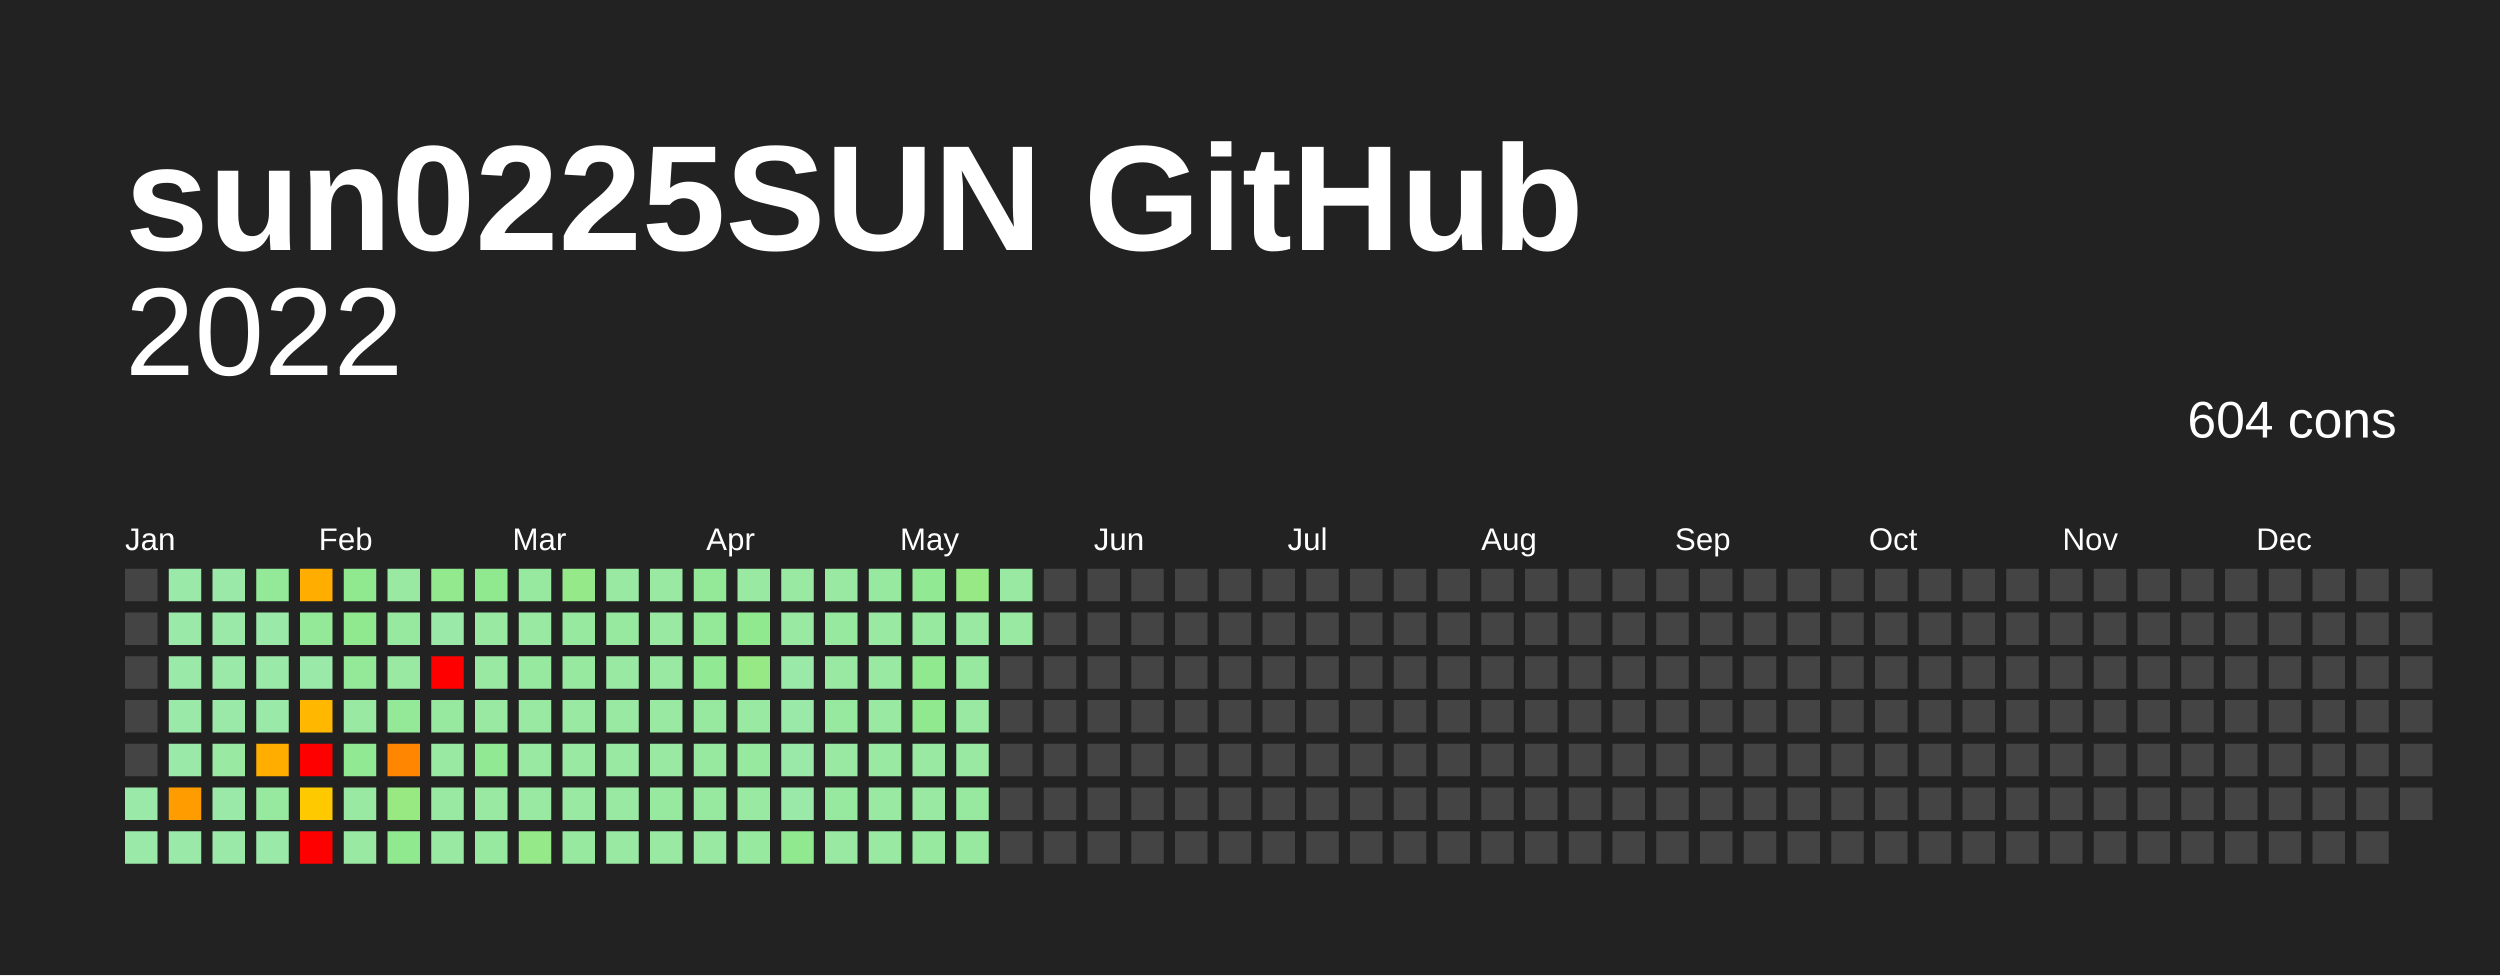
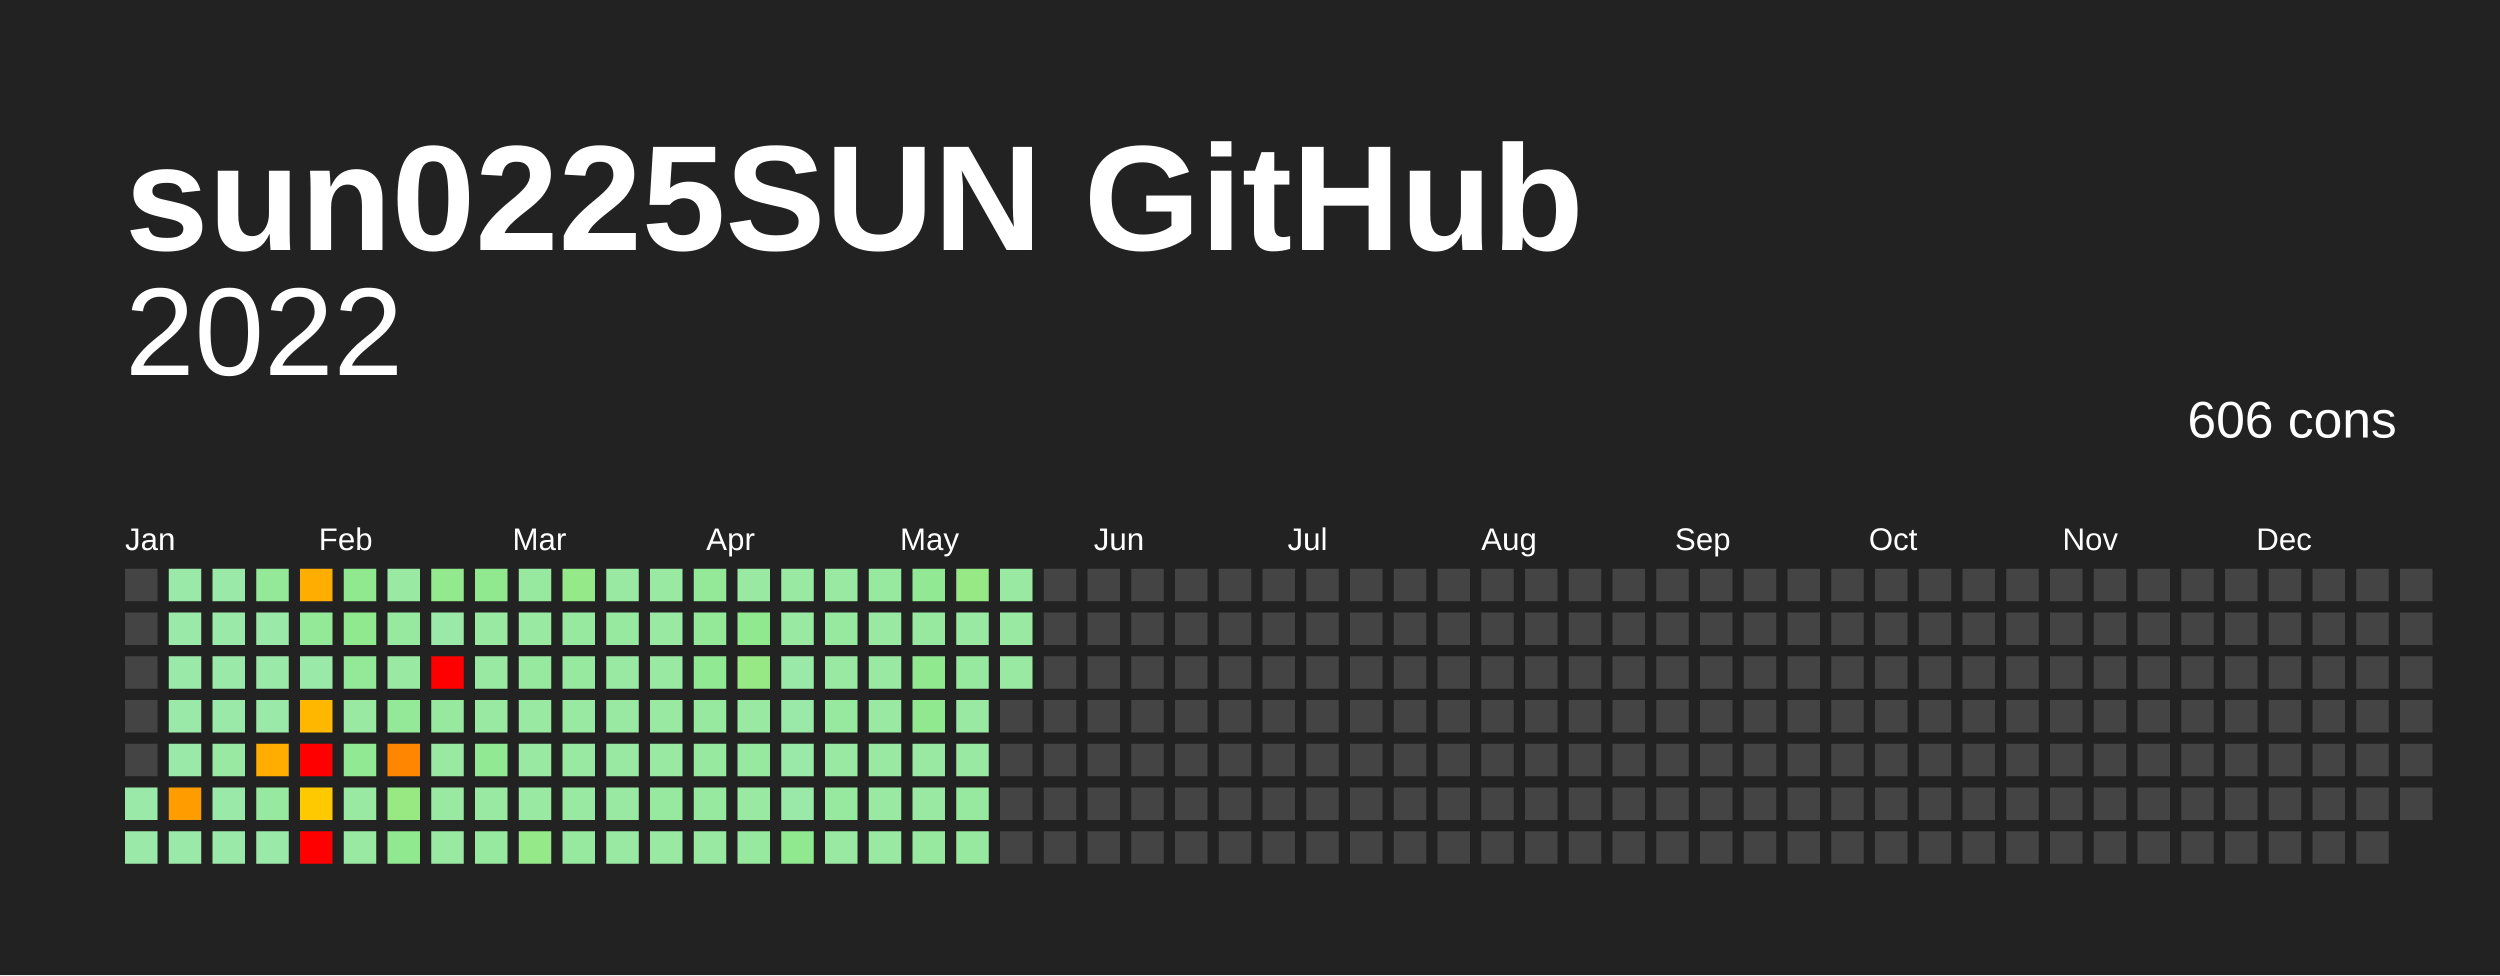
<svg xmlns="http://www.w3.org/2000/svg" baseProfile="full" height="78mm" version="1.1" viewBox="0,0,200,78" width="200mm">
  <defs />
  <rect fill="#222222" height="78" width="200" x="0" y="0" />
  <text fill="#FFFFFF" style="font-size:12px; font-family:Arial; font-weight:bold;" x="10" y="20">sun0225SUN GitHub</text>
  <text alignment-baseline="hanging" fill="#FFFFFF" style="font-size:10.0px; font-family:Arial;" x="10" y="30">2022</text>
-   <text alignment-baseline="hanging" fill="#FFFFFF" style="font-size:4.125px; font-family:Arial;" x="175" y="35">604 cons</text>
+   <text alignment-baseline="hanging" fill="#FFFFFF" style="font-size:4.125px; font-family:Arial;" x="175" y="35">606 cons</text>
  <text fill="#FFFFFF" style="font-size:2.5px; font-family:Arial" x="10.0" y="44">Jan</text>
  <text fill="#FFFFFF" style="font-size:2.5px; font-family:Arial" x="25.5" y="44">Feb</text>
  <text fill="#FFFFFF" style="font-size:2.5px; font-family:Arial" x="41.0" y="44">Mar</text>
  <text fill="#FFFFFF" style="font-size:2.5px; font-family:Arial" x="56.5" y="44">Apr</text>
  <text fill="#FFFFFF" style="font-size:2.5px; font-family:Arial" x="72.0" y="44">May</text>
  <text fill="#FFFFFF" style="font-size:2.5px; font-family:Arial" x="87.5" y="44">Jun</text>
  <text fill="#FFFFFF" style="font-size:2.5px; font-family:Arial" x="103.0" y="44">Jul</text>
  <text fill="#FFFFFF" style="font-size:2.5px; font-family:Arial" x="118.5" y="44">Aug</text>
  <text fill="#FFFFFF" style="font-size:2.5px; font-family:Arial" x="134.0" y="44">Sep</text>
  <text fill="#FFFFFF" style="font-size:2.5px; font-family:Arial" x="149.5" y="44">Oct</text>
  <text fill="#FFFFFF" style="font-size:2.5px; font-family:Arial" x="165.0" y="44">Nov</text>
  <text fill="#FFFFFF" style="font-size:2.5px; font-family:Arial" x="180.5" y="44">Dec</text>
  <rect fill="#444444" height="2.6" width="2.6" x="10.0" y="45.5" />
  <rect fill="#444444" height="2.6" width="2.6" x="10.0" y="49.0" />
  <rect fill="#444444" height="2.6" width="2.6" x="10.0" y="52.5" />
  <rect fill="#444444" height="2.6" width="2.6" x="10.0" y="56.0" />
  <rect fill="#444444" height="2.6" width="2.6" x="10.0" y="59.5" />
  <rect fill="#9be9a8" height="2.6" width="2.6" x="10.0" y="63.0" />
  <rect fill="#9be9a8" height="2.6" width="2.6" x="10.0" y="66.5" />
  <rect fill="#9be9a8" height="2.6" width="2.6" x="13.5" y="45.5" />
  <rect fill="#9be9a8" height="2.6" width="2.6" x="13.5" y="49.0" />
  <rect fill="#9be9a8" height="2.6" width="2.6" x="13.5" y="52.5" />
  <rect fill="#9be9a8" height="2.6" width="2.6" x="13.5" y="56.0" />
  <rect fill="#9be9a8" height="2.6" width="2.6" x="13.5" y="59.5" />
  <rect fill="#ff9d00" height="2.6" width="2.6" x="13.5" y="63.0" />
  <rect fill="#9be9a8" height="2.6" width="2.6" x="13.5" y="66.5" />
  <rect fill="#9be9a8" height="2.6" width="2.6" x="17.0" y="45.5" />
  <rect fill="#9be9a8" height="2.6" width="2.6" x="17.0" y="49.0" />
  <rect fill="#9be9a8" height="2.6" width="2.6" x="17.0" y="52.5" />
  <rect fill="#9be9a8" height="2.6" width="2.6" x="17.0" y="56.0" />
  <rect fill="#99e9a3" height="2.6" width="2.6" x="17.0" y="59.5" />
  <rect fill="#9be9a8" height="2.6" width="2.6" x="17.0" y="63.0" />
  <rect fill="#9be9a8" height="2.6" width="2.6" x="17.0" y="66.5" />
  <rect fill="#94e999" height="2.6" width="2.6" x="20.5" y="45.5" />
  <rect fill="#9be9a8" height="2.6" width="2.6" x="20.5" y="49.0" />
  <rect fill="#9be9a8" height="2.6" width="2.6" x="20.5" y="52.5" />
  <rect fill="#9be9a8" height="2.6" width="2.6" x="20.5" y="56.0" />
  <rect fill="#ffae00" height="2.6" width="2.6" x="20.5" y="59.5" />
  <rect fill="#96e99e" height="2.6" width="2.6" x="20.5" y="63.0" />
  <rect fill="#9be9a8" height="2.6" width="2.6" x="20.5" y="66.5" />
  <rect fill="#ffae00" height="2.6" width="2.6" x="24.0" y="45.5" />
  <rect fill="#94e999" height="2.6" width="2.6" x="24.0" y="49.0" />
  <rect fill="#9be9a8" height="2.6" width="2.6" x="24.0" y="52.5" />
  <rect fill="#ffb700" height="2.6" width="2.6" x="24.0" y="56.0" />
  <rect fill="red" height="2.6" width="2.6" x="24.0" y="59.5" />
  <rect fill="#ffc900" height="2.6" width="2.6" x="24.0" y="63.0" />
  <rect fill="red" height="2.6" width="2.6" x="24.0" y="66.5" />
  <rect fill="#91e98f" height="2.6" width="2.6" x="27.5" y="45.5" />
  <rect fill="#91e98f" height="2.6" width="2.6" x="27.5" y="49.0" />
  <rect fill="#94e999" height="2.6" width="2.6" x="27.5" y="52.5" />
  <rect fill="#99e9a3" height="2.6" width="2.6" x="27.5" y="56.0" />
  <rect fill="#92e993" height="2.6" width="2.6" x="27.5" y="59.5" />
  <rect fill="#99e9a3" height="2.6" width="2.6" x="27.5" y="63.0" />
  <rect fill="#99e9a3" height="2.6" width="2.6" x="27.5" y="66.5" />
  <rect fill="#99e9a3" height="2.6" width="2.6" x="31.0" y="45.5" />
  <rect fill="#96e99e" height="2.6" width="2.6" x="31.0" y="49.0" />
  <rect fill="#99e9a3" height="2.6" width="2.6" x="31.0" y="52.5" />
  <rect fill="#94e999" height="2.6" width="2.6" x="31.0" y="56.0" />
  <rect fill="#ff8600" height="2.6" width="2.6" x="31.0" y="59.5" />
  <rect fill="#99e983" height="2.6" width="2.6" x="31.0" y="63.0" />
  <rect fill="#91e98f" height="2.6" width="2.6" x="31.0" y="66.5" />
  <rect fill="#93e98d" height="2.6" width="2.6" x="34.5" y="45.5" />
  <rect fill="#9be9a8" height="2.6" width="2.6" x="34.5" y="49.0" />
  <rect fill="red" height="2.6" width="2.6" x="34.5" y="52.5" />
  <rect fill="#96e99e" height="2.6" width="2.6" x="34.5" y="56.0" />
  <rect fill="#99e9a3" height="2.6" width="2.6" x="34.5" y="59.5" />
  <rect fill="#99e9a3" height="2.6" width="2.6" x="34.5" y="63.0" />
  <rect fill="#99e9a3" height="2.6" width="2.6" x="34.5" y="66.5" />
  <rect fill="#91e98f" height="2.6" width="2.6" x="38.0" y="45.5" />
  <rect fill="#99e9a3" height="2.6" width="2.6" x="38.0" y="49.0" />
  <rect fill="#99e9a3" height="2.6" width="2.6" x="38.0" y="52.5" />
  <rect fill="#99e9a3" height="2.6" width="2.6" x="38.0" y="56.0" />
  <rect fill="#92e993" height="2.6" width="2.6" x="38.0" y="59.5" />
  <rect fill="#99e9a3" height="2.6" width="2.6" x="38.0" y="63.0" />
  <rect fill="#96e99e" height="2.6" width="2.6" x="38.0" y="66.5" />
  <rect fill="#96e99e" height="2.6" width="2.6" x="41.5" y="45.5" />
  <rect fill="#99e9a3" height="2.6" width="2.6" x="41.5" y="49.0" />
  <rect fill="#96e99e" height="2.6" width="2.6" x="41.5" y="52.5" />
  <rect fill="#99e9a3" height="2.6" width="2.6" x="41.5" y="56.0" />
  <rect fill="#99e9a3" height="2.6" width="2.6" x="41.5" y="59.5" />
  <rect fill="#99e9a3" height="2.6" width="2.6" x="41.5" y="63.0" />
  <rect fill="#95e988" height="2.6" width="2.6" x="41.5" y="66.5" />
  <rect fill="#95e988" height="2.6" width="2.6" x="45.0" y="45.5" />
  <rect fill="#96e99e" height="2.6" width="2.6" x="45.0" y="49.0" />
  <rect fill="#96e99e" height="2.6" width="2.6" x="45.0" y="52.5" />
  <rect fill="#99e9a3" height="2.6" width="2.6" x="45.0" y="56.0" />
  <rect fill="#99e9a3" height="2.6" width="2.6" x="45.0" y="59.5" />
  <rect fill="#99e9a3" height="2.6" width="2.6" x="45.0" y="63.0" />
  <rect fill="#96e99e" height="2.6" width="2.6" x="45.0" y="66.5" />
  <rect fill="#99e9a3" height="2.6" width="2.6" x="48.5" y="45.5" />
  <rect fill="#96e99e" height="2.6" width="2.6" x="48.5" y="49.0" />
  <rect fill="#99e9a3" height="2.6" width="2.6" x="48.5" y="52.5" />
  <rect fill="#99e9a3" height="2.6" width="2.6" x="48.5" y="56.0" />
  <rect fill="#99e9a3" height="2.6" width="2.6" x="48.5" y="59.5" />
  <rect fill="#99e9a3" height="2.6" width="2.6" x="48.5" y="63.0" />
  <rect fill="#99e9a3" height="2.6" width="2.6" x="48.5" y="66.5" />
  <rect fill="#99e9a3" height="2.6" width="2.6" x="52.0" y="45.5" />
  <rect fill="#99e9a3" height="2.6" width="2.6" x="52.0" y="49.0" />
  <rect fill="#99e9a3" height="2.6" width="2.6" x="52.0" y="52.5" />
  <rect fill="#99e9a3" height="2.6" width="2.6" x="52.0" y="56.0" />
  <rect fill="#99e9a3" height="2.6" width="2.6" x="52.0" y="59.5" />
  <rect fill="#96e99e" height="2.6" width="2.6" x="52.0" y="63.0" />
  <rect fill="#99e9a3" height="2.6" width="2.6" x="52.0" y="66.5" />
  <rect fill="#94e999" height="2.6" width="2.6" x="55.5" y="45.5" />
  <rect fill="#94e999" height="2.6" width="2.6" x="55.5" y="49.0" />
  <rect fill="#92e993" height="2.6" width="2.6" x="55.5" y="52.5" />
  <rect fill="#96e99e" height="2.6" width="2.6" x="55.5" y="56.0" />
  <rect fill="#96e99e" height="2.6" width="2.6" x="55.5" y="59.5" />
  <rect fill="#96e99e" height="2.6" width="2.6" x="55.5" y="63.0" />
  <rect fill="#99e9a3" height="2.6" width="2.6" x="55.5" y="66.5" />
  <rect fill="#99e9a3" height="2.6" width="2.6" x="59.0" y="45.5" />
  <rect fill="#91e98f" height="2.6" width="2.6" x="59.0" y="49.0" />
  <rect fill="#97e986" height="2.6" width="2.6" x="59.0" y="52.5" />
  <rect fill="#99e9a3" height="2.6" width="2.6" x="59.0" y="56.0" />
  <rect fill="#96e99e" height="2.6" width="2.6" x="59.0" y="59.5" />
  <rect fill="#99e9a3" height="2.6" width="2.6" x="59.0" y="63.0" />
  <rect fill="#96e99e" height="2.6" width="2.6" x="59.0" y="66.5" />
  <rect fill="#99e9a3" height="2.6" width="2.6" x="62.5" y="45.5" />
  <rect fill="#99e9a3" height="2.6" width="2.6" x="62.5" y="49.0" />
  <rect fill="#9be9a8" height="2.6" width="2.6" x="62.5" y="52.5" />
  <rect fill="#9be9a8" height="2.6" width="2.6" x="62.5" y="56.0" />
  <rect fill="#9be9a8" height="2.6" width="2.6" x="62.5" y="59.5" />
  <rect fill="#9be9a8" height="2.6" width="2.6" x="62.5" y="63.0" />
  <rect fill="#91e98f" height="2.6" width="2.6" x="62.5" y="66.5" />
  <rect fill="#99e9a3" height="2.6" width="2.6" x="66.0" y="45.5" />
  <rect fill="#96e99e" height="2.6" width="2.6" x="66.0" y="49.0" />
  <rect fill="#99e9a3" height="2.6" width="2.6" x="66.0" y="52.5" />
  <rect fill="#96e99e" height="2.6" width="2.6" x="66.0" y="56.0" />
  <rect fill="#99e9a3" height="2.6" width="2.6" x="66.0" y="59.5" />
  <rect fill="#96e99e" height="2.6" width="2.6" x="66.0" y="63.0" />
  <rect fill="#99e9a3" height="2.6" width="2.6" x="66.0" y="66.5" />
  <rect fill="#96e99e" height="2.6" width="2.6" x="69.5" y="45.5" />
  <rect fill="#99e9a3" height="2.6" width="2.6" x="69.5" y="49.0" />
  <rect fill="#99e9a3" height="2.6" width="2.6" x="69.5" y="52.5" />
  <rect fill="#99e9a3" height="2.6" width="2.6" x="69.5" y="56.0" />
  <rect fill="#99e9a3" height="2.6" width="2.6" x="69.5" y="59.5" />
  <rect fill="#99e9a3" height="2.6" width="2.6" x="69.5" y="63.0" />
  <rect fill="#99e9a3" height="2.6" width="2.6" x="69.5" y="66.5" />
  <rect fill="#92e993" height="2.6" width="2.6" x="73.0" y="45.5" />
  <rect fill="#96e99e" height="2.6" width="2.6" x="73.0" y="49.0" />
  <rect fill="#91e98f" height="2.6" width="2.6" x="73.0" y="52.5" />
  <rect fill="#91e98f" height="2.6" width="2.6" x="73.0" y="56.0" />
  <rect fill="#99e9a3" height="2.6" width="2.6" x="73.0" y="59.5" />
  <rect fill="#99e9a3" height="2.6" width="2.6" x="73.0" y="63.0" />
  <rect fill="#96e99e" height="2.6" width="2.6" x="73.0" y="66.5" />
  <rect fill="#97e986" height="2.6" width="2.6" x="76.5" y="45.5" />
  <rect fill="#99e9a3" height="2.6" width="2.6" x="76.5" y="49.0" />
  <rect fill="#96e99e" height="2.6" width="2.6" x="76.5" y="52.5" />
  <rect fill="#99e9a3" height="2.6" width="2.6" x="76.5" y="56.0" />
  <rect fill="#99e9a3" height="2.6" width="2.6" x="76.5" y="59.5" />
  <rect fill="#96e99e" height="2.6" width="2.6" x="76.5" y="63.0" />
  <rect fill="#96e99e" height="2.6" width="2.6" x="76.5" y="66.5" />
  <rect fill="#99e9a3" height="2.6" width="2.6" x="80.0" y="45.5" />
  <rect fill="#99e9a3" height="2.6" width="2.6" x="80.0" y="49.0" />
-   <rect fill="#444444" height="2.6" width="2.6" x="80.0" y="52.5" />
+   <rect fill="#99e9a3" height="2.6" width="2.6" x="80.0" y="52.5" />
  <rect fill="#444444" height="2.6" width="2.6" x="80.0" y="56.0" />
  <rect fill="#444444" height="2.6" width="2.6" x="80.0" y="59.5" />
  <rect fill="#444444" height="2.6" width="2.6" x="80.0" y="63.0" />
  <rect fill="#444444" height="2.6" width="2.6" x="80.0" y="66.5" />
  <rect fill="#444444" height="2.6" width="2.6" x="83.5" y="45.5" />
  <rect fill="#444444" height="2.6" width="2.6" x="83.5" y="49.0" />
  <rect fill="#444444" height="2.6" width="2.6" x="83.5" y="52.5" />
  <rect fill="#444444" height="2.6" width="2.6" x="83.5" y="56.0" />
  <rect fill="#444444" height="2.6" width="2.6" x="83.5" y="59.5" />
  <rect fill="#444444" height="2.6" width="2.6" x="83.5" y="63.0" />
  <rect fill="#444444" height="2.6" width="2.6" x="83.5" y="66.5" />
  <rect fill="#444444" height="2.6" width="2.6" x="87.0" y="45.5" />
  <rect fill="#444444" height="2.6" width="2.6" x="87.0" y="49.0" />
  <rect fill="#444444" height="2.6" width="2.6" x="87.0" y="52.5" />
  <rect fill="#444444" height="2.6" width="2.6" x="87.0" y="56.0" />
  <rect fill="#444444" height="2.6" width="2.6" x="87.0" y="59.5" />
  <rect fill="#444444" height="2.6" width="2.6" x="87.0" y="63.0" />
  <rect fill="#444444" height="2.6" width="2.6" x="87.0" y="66.5" />
  <rect fill="#444444" height="2.6" width="2.6" x="90.5" y="45.5" />
  <rect fill="#444444" height="2.6" width="2.6" x="90.5" y="49.0" />
  <rect fill="#444444" height="2.6" width="2.6" x="90.5" y="52.5" />
  <rect fill="#444444" height="2.6" width="2.6" x="90.5" y="56.0" />
  <rect fill="#444444" height="2.6" width="2.6" x="90.5" y="59.5" />
  <rect fill="#444444" height="2.6" width="2.6" x="90.5" y="63.0" />
  <rect fill="#444444" height="2.6" width="2.6" x="90.5" y="66.5" />
  <rect fill="#444444" height="2.6" width="2.6" x="94.0" y="45.5" />
  <rect fill="#444444" height="2.6" width="2.6" x="94.0" y="49.0" />
  <rect fill="#444444" height="2.6" width="2.6" x="94.0" y="52.5" />
  <rect fill="#444444" height="2.6" width="2.6" x="94.0" y="56.0" />
  <rect fill="#444444" height="2.6" width="2.6" x="94.0" y="59.5" />
  <rect fill="#444444" height="2.6" width="2.6" x="94.0" y="63.0" />
  <rect fill="#444444" height="2.6" width="2.6" x="94.0" y="66.5" />
  <rect fill="#444444" height="2.6" width="2.6" x="97.5" y="45.5" />
  <rect fill="#444444" height="2.6" width="2.6" x="97.5" y="49.0" />
  <rect fill="#444444" height="2.6" width="2.6" x="97.5" y="52.5" />
  <rect fill="#444444" height="2.6" width="2.6" x="97.5" y="56.0" />
  <rect fill="#444444" height="2.6" width="2.6" x="97.5" y="59.5" />
  <rect fill="#444444" height="2.6" width="2.6" x="97.5" y="63.0" />
  <rect fill="#444444" height="2.6" width="2.6" x="97.5" y="66.5" />
  <rect fill="#444444" height="2.6" width="2.6" x="101.0" y="45.5" />
  <rect fill="#444444" height="2.6" width="2.6" x="101.0" y="49.0" />
  <rect fill="#444444" height="2.6" width="2.6" x="101.0" y="52.5" />
  <rect fill="#444444" height="2.6" width="2.6" x="101.0" y="56.0" />
  <rect fill="#444444" height="2.6" width="2.6" x="101.0" y="59.5" />
  <rect fill="#444444" height="2.6" width="2.6" x="101.0" y="63.0" />
  <rect fill="#444444" height="2.6" width="2.6" x="101.0" y="66.5" />
  <rect fill="#444444" height="2.6" width="2.6" x="104.5" y="45.5" />
  <rect fill="#444444" height="2.6" width="2.6" x="104.5" y="49.0" />
  <rect fill="#444444" height="2.6" width="2.6" x="104.5" y="52.5" />
  <rect fill="#444444" height="2.6" width="2.6" x="104.5" y="56.0" />
  <rect fill="#444444" height="2.6" width="2.6" x="104.5" y="59.5" />
  <rect fill="#444444" height="2.6" width="2.6" x="104.5" y="63.0" />
  <rect fill="#444444" height="2.6" width="2.6" x="104.5" y="66.5" />
  <rect fill="#444444" height="2.6" width="2.6" x="108.0" y="45.5" />
  <rect fill="#444444" height="2.6" width="2.6" x="108.0" y="49.0" />
  <rect fill="#444444" height="2.6" width="2.6" x="108.0" y="52.5" />
  <rect fill="#444444" height="2.6" width="2.6" x="108.0" y="56.0" />
  <rect fill="#444444" height="2.6" width="2.6" x="108.0" y="59.5" />
  <rect fill="#444444" height="2.6" width="2.6" x="108.0" y="63.0" />
  <rect fill="#444444" height="2.6" width="2.6" x="108.0" y="66.5" />
  <rect fill="#444444" height="2.6" width="2.6" x="111.5" y="45.5" />
  <rect fill="#444444" height="2.6" width="2.6" x="111.5" y="49.0" />
  <rect fill="#444444" height="2.6" width="2.6" x="111.5" y="52.5" />
  <rect fill="#444444" height="2.6" width="2.6" x="111.5" y="56.0" />
  <rect fill="#444444" height="2.6" width="2.6" x="111.5" y="59.5" />
  <rect fill="#444444" height="2.6" width="2.6" x="111.5" y="63.0" />
  <rect fill="#444444" height="2.6" width="2.6" x="111.5" y="66.5" />
  <rect fill="#444444" height="2.6" width="2.6" x="115.0" y="45.5" />
  <rect fill="#444444" height="2.6" width="2.6" x="115.0" y="49.0" />
  <rect fill="#444444" height="2.6" width="2.6" x="115.0" y="52.5" />
  <rect fill="#444444" height="2.6" width="2.6" x="115.0" y="56.0" />
  <rect fill="#444444" height="2.6" width="2.6" x="115.0" y="59.5" />
  <rect fill="#444444" height="2.6" width="2.6" x="115.0" y="63.0" />
  <rect fill="#444444" height="2.6" width="2.6" x="115.0" y="66.5" />
  <rect fill="#444444" height="2.6" width="2.6" x="118.5" y="45.5" />
  <rect fill="#444444" height="2.6" width="2.6" x="118.5" y="49.0" />
  <rect fill="#444444" height="2.6" width="2.6" x="118.5" y="52.5" />
  <rect fill="#444444" height="2.6" width="2.6" x="118.5" y="56.0" />
  <rect fill="#444444" height="2.6" width="2.6" x="118.5" y="59.5" />
  <rect fill="#444444" height="2.6" width="2.6" x="118.5" y="63.0" />
  <rect fill="#444444" height="2.6" width="2.6" x="118.5" y="66.5" />
  <rect fill="#444444" height="2.6" width="2.6" x="122.0" y="45.5" />
  <rect fill="#444444" height="2.6" width="2.6" x="122.0" y="49.0" />
  <rect fill="#444444" height="2.6" width="2.6" x="122.0" y="52.5" />
  <rect fill="#444444" height="2.6" width="2.6" x="122.0" y="56.0" />
  <rect fill="#444444" height="2.6" width="2.6" x="122.0" y="59.5" />
  <rect fill="#444444" height="2.6" width="2.6" x="122.0" y="63.0" />
  <rect fill="#444444" height="2.6" width="2.6" x="122.0" y="66.5" />
  <rect fill="#444444" height="2.6" width="2.6" x="125.5" y="45.5" />
  <rect fill="#444444" height="2.6" width="2.6" x="125.5" y="49.0" />
  <rect fill="#444444" height="2.6" width="2.6" x="125.5" y="52.5" />
  <rect fill="#444444" height="2.6" width="2.6" x="125.5" y="56.0" />
  <rect fill="#444444" height="2.6" width="2.6" x="125.5" y="59.5" />
  <rect fill="#444444" height="2.6" width="2.6" x="125.5" y="63.0" />
  <rect fill="#444444" height="2.6" width="2.6" x="125.5" y="66.5" />
  <rect fill="#444444" height="2.6" width="2.6" x="129.0" y="45.5" />
  <rect fill="#444444" height="2.6" width="2.6" x="129.0" y="49.0" />
  <rect fill="#444444" height="2.6" width="2.6" x="129.0" y="52.5" />
  <rect fill="#444444" height="2.6" width="2.6" x="129.0" y="56.0" />
  <rect fill="#444444" height="2.6" width="2.6" x="129.0" y="59.5" />
  <rect fill="#444444" height="2.6" width="2.6" x="129.0" y="63.0" />
  <rect fill="#444444" height="2.6" width="2.6" x="129.0" y="66.5" />
  <rect fill="#444444" height="2.6" width="2.6" x="132.5" y="45.5" />
  <rect fill="#444444" height="2.6" width="2.6" x="132.5" y="49.0" />
  <rect fill="#444444" height="2.6" width="2.6" x="132.5" y="52.5" />
  <rect fill="#444444" height="2.6" width="2.6" x="132.5" y="56.0" />
  <rect fill="#444444" height="2.6" width="2.6" x="132.5" y="59.5" />
  <rect fill="#444444" height="2.6" width="2.6" x="132.5" y="63.0" />
  <rect fill="#444444" height="2.6" width="2.6" x="132.5" y="66.5" />
  <rect fill="#444444" height="2.6" width="2.6" x="136.0" y="45.5" />
  <rect fill="#444444" height="2.6" width="2.6" x="136.0" y="49.0" />
  <rect fill="#444444" height="2.6" width="2.6" x="136.0" y="52.5" />
  <rect fill="#444444" height="2.6" width="2.6" x="136.0" y="56.0" />
  <rect fill="#444444" height="2.6" width="2.6" x="136.0" y="59.5" />
  <rect fill="#444444" height="2.6" width="2.6" x="136.0" y="63.0" />
  <rect fill="#444444" height="2.6" width="2.6" x="136.0" y="66.5" />
  <rect fill="#444444" height="2.6" width="2.6" x="139.5" y="45.5" />
  <rect fill="#444444" height="2.6" width="2.6" x="139.5" y="49.0" />
  <rect fill="#444444" height="2.6" width="2.6" x="139.5" y="52.5" />
  <rect fill="#444444" height="2.6" width="2.6" x="139.5" y="56.0" />
  <rect fill="#444444" height="2.6" width="2.6" x="139.5" y="59.5" />
  <rect fill="#444444" height="2.6" width="2.6" x="139.5" y="63.0" />
  <rect fill="#444444" height="2.6" width="2.6" x="139.5" y="66.5" />
  <rect fill="#444444" height="2.6" width="2.6" x="143.0" y="45.5" />
  <rect fill="#444444" height="2.6" width="2.6" x="143.0" y="49.0" />
  <rect fill="#444444" height="2.6" width="2.6" x="143.0" y="52.5" />
  <rect fill="#444444" height="2.6" width="2.6" x="143.0" y="56.0" />
  <rect fill="#444444" height="2.6" width="2.6" x="143.0" y="59.5" />
  <rect fill="#444444" height="2.6" width="2.6" x="143.0" y="63.0" />
  <rect fill="#444444" height="2.6" width="2.6" x="143.0" y="66.5" />
  <rect fill="#444444" height="2.6" width="2.6" x="146.5" y="45.5" />
  <rect fill="#444444" height="2.6" width="2.6" x="146.5" y="49.0" />
  <rect fill="#444444" height="2.6" width="2.6" x="146.5" y="52.5" />
  <rect fill="#444444" height="2.6" width="2.6" x="146.5" y="56.0" />
  <rect fill="#444444" height="2.6" width="2.6" x="146.5" y="59.5" />
  <rect fill="#444444" height="2.6" width="2.6" x="146.5" y="63.0" />
  <rect fill="#444444" height="2.6" width="2.6" x="146.5" y="66.5" />
  <rect fill="#444444" height="2.6" width="2.6" x="150.0" y="45.5" />
  <rect fill="#444444" height="2.6" width="2.6" x="150.0" y="49.0" />
  <rect fill="#444444" height="2.6" width="2.6" x="150.0" y="52.5" />
  <rect fill="#444444" height="2.6" width="2.6" x="150.0" y="56.0" />
  <rect fill="#444444" height="2.6" width="2.6" x="150.0" y="59.5" />
  <rect fill="#444444" height="2.6" width="2.6" x="150.0" y="63.0" />
  <rect fill="#444444" height="2.6" width="2.6" x="150.0" y="66.5" />
  <rect fill="#444444" height="2.6" width="2.6" x="153.5" y="45.5" />
  <rect fill="#444444" height="2.6" width="2.6" x="153.5" y="49.0" />
  <rect fill="#444444" height="2.6" width="2.6" x="153.5" y="52.5" />
  <rect fill="#444444" height="2.6" width="2.6" x="153.5" y="56.0" />
  <rect fill="#444444" height="2.6" width="2.6" x="153.5" y="59.5" />
  <rect fill="#444444" height="2.6" width="2.6" x="153.5" y="63.0" />
  <rect fill="#444444" height="2.6" width="2.6" x="153.5" y="66.5" />
  <rect fill="#444444" height="2.6" width="2.6" x="157.0" y="45.5" />
  <rect fill="#444444" height="2.6" width="2.6" x="157.0" y="49.0" />
  <rect fill="#444444" height="2.6" width="2.6" x="157.0" y="52.5" />
  <rect fill="#444444" height="2.6" width="2.6" x="157.0" y="56.0" />
  <rect fill="#444444" height="2.6" width="2.6" x="157.0" y="59.5" />
  <rect fill="#444444" height="2.6" width="2.6" x="157.0" y="63.0" />
  <rect fill="#444444" height="2.6" width="2.6" x="157.0" y="66.5" />
  <rect fill="#444444" height="2.6" width="2.6" x="160.5" y="45.5" />
  <rect fill="#444444" height="2.6" width="2.6" x="160.5" y="49.0" />
  <rect fill="#444444" height="2.6" width="2.6" x="160.5" y="52.5" />
  <rect fill="#444444" height="2.6" width="2.6" x="160.5" y="56.0" />
  <rect fill="#444444" height="2.6" width="2.6" x="160.5" y="59.5" />
  <rect fill="#444444" height="2.6" width="2.6" x="160.5" y="63.0" />
  <rect fill="#444444" height="2.6" width="2.6" x="160.5" y="66.5" />
  <rect fill="#444444" height="2.6" width="2.6" x="164.0" y="45.5" />
  <rect fill="#444444" height="2.6" width="2.6" x="164.0" y="49.0" />
  <rect fill="#444444" height="2.6" width="2.6" x="164.0" y="52.5" />
  <rect fill="#444444" height="2.6" width="2.6" x="164.0" y="56.0" />
  <rect fill="#444444" height="2.6" width="2.6" x="164.0" y="59.5" />
  <rect fill="#444444" height="2.6" width="2.6" x="164.0" y="63.0" />
  <rect fill="#444444" height="2.6" width="2.6" x="164.0" y="66.5" />
  <rect fill="#444444" height="2.6" width="2.6" x="167.5" y="45.5" />
  <rect fill="#444444" height="2.6" width="2.6" x="167.5" y="49.0" />
  <rect fill="#444444" height="2.6" width="2.6" x="167.5" y="52.5" />
  <rect fill="#444444" height="2.6" width="2.6" x="167.5" y="56.0" />
  <rect fill="#444444" height="2.6" width="2.6" x="167.5" y="59.5" />
  <rect fill="#444444" height="2.6" width="2.6" x="167.5" y="63.0" />
  <rect fill="#444444" height="2.6" width="2.6" x="167.5" y="66.5" />
  <rect fill="#444444" height="2.6" width="2.6" x="171.0" y="45.5" />
  <rect fill="#444444" height="2.6" width="2.6" x="171.0" y="49.0" />
  <rect fill="#444444" height="2.6" width="2.6" x="171.0" y="52.5" />
  <rect fill="#444444" height="2.6" width="2.6" x="171.0" y="56.0" />
  <rect fill="#444444" height="2.6" width="2.6" x="171.0" y="59.5" />
  <rect fill="#444444" height="2.6" width="2.6" x="171.0" y="63.0" />
  <rect fill="#444444" height="2.6" width="2.6" x="171.0" y="66.5" />
  <rect fill="#444444" height="2.6" width="2.6" x="174.5" y="45.5" />
  <rect fill="#444444" height="2.6" width="2.6" x="174.5" y="49.0" />
  <rect fill="#444444" height="2.6" width="2.6" x="174.5" y="52.5" />
  <rect fill="#444444" height="2.6" width="2.6" x="174.5" y="56.0" />
  <rect fill="#444444" height="2.6" width="2.6" x="174.5" y="59.5" />
  <rect fill="#444444" height="2.6" width="2.6" x="174.5" y="63.0" />
  <rect fill="#444444" height="2.6" width="2.6" x="174.5" y="66.5" />
  <rect fill="#444444" height="2.6" width="2.6" x="178.0" y="45.5" />
  <rect fill="#444444" height="2.6" width="2.6" x="178.0" y="49.0" />
  <rect fill="#444444" height="2.6" width="2.6" x="178.0" y="52.5" />
  <rect fill="#444444" height="2.6" width="2.6" x="178.0" y="56.0" />
  <rect fill="#444444" height="2.6" width="2.6" x="178.0" y="59.5" />
  <rect fill="#444444" height="2.6" width="2.6" x="178.0" y="63.0" />
  <rect fill="#444444" height="2.6" width="2.6" x="178.0" y="66.5" />
  <rect fill="#444444" height="2.6" width="2.6" x="181.5" y="45.5" />
  <rect fill="#444444" height="2.6" width="2.6" x="181.5" y="49.0" />
  <rect fill="#444444" height="2.6" width="2.6" x="181.5" y="52.5" />
  <rect fill="#444444" height="2.6" width="2.6" x="181.5" y="56.0" />
  <rect fill="#444444" height="2.6" width="2.6" x="181.5" y="59.5" />
  <rect fill="#444444" height="2.6" width="2.6" x="181.5" y="63.0" />
  <rect fill="#444444" height="2.6" width="2.6" x="181.5" y="66.5" />
  <rect fill="#444444" height="2.6" width="2.6" x="185.0" y="45.5" />
  <rect fill="#444444" height="2.6" width="2.6" x="185.0" y="49.0" />
  <rect fill="#444444" height="2.6" width="2.6" x="185.0" y="52.5" />
  <rect fill="#444444" height="2.6" width="2.6" x="185.0" y="56.0" />
  <rect fill="#444444" height="2.6" width="2.6" x="185.0" y="59.5" />
  <rect fill="#444444" height="2.6" width="2.6" x="185.0" y="63.0" />
  <rect fill="#444444" height="2.6" width="2.6" x="185.0" y="66.5" />
  <rect fill="#444444" height="2.6" width="2.6" x="188.5" y="45.5" />
  <rect fill="#444444" height="2.6" width="2.6" x="188.5" y="49.0" />
  <rect fill="#444444" height="2.6" width="2.6" x="188.5" y="52.5" />
  <rect fill="#444444" height="2.6" width="2.6" x="188.5" y="56.0" />
  <rect fill="#444444" height="2.6" width="2.6" x="188.5" y="59.5" />
  <rect fill="#444444" height="2.6" width="2.6" x="188.5" y="63.0" />
  <rect fill="#444444" height="2.6" width="2.6" x="188.5" y="66.5" />
  <rect fill="#444444" height="2.6" width="2.6" x="192.0" y="45.5" />
  <rect fill="#444444" height="2.6" width="2.6" x="192.0" y="49.0" />
  <rect fill="#444444" height="2.6" width="2.6" x="192.0" y="52.5" />
  <rect fill="#444444" height="2.6" width="2.6" x="192.0" y="56.0" />
  <rect fill="#444444" height="2.6" width="2.6" x="192.0" y="59.5" />
  <rect fill="#444444" height="2.6" width="2.6" x="192.0" y="63.0" />
</svg>
